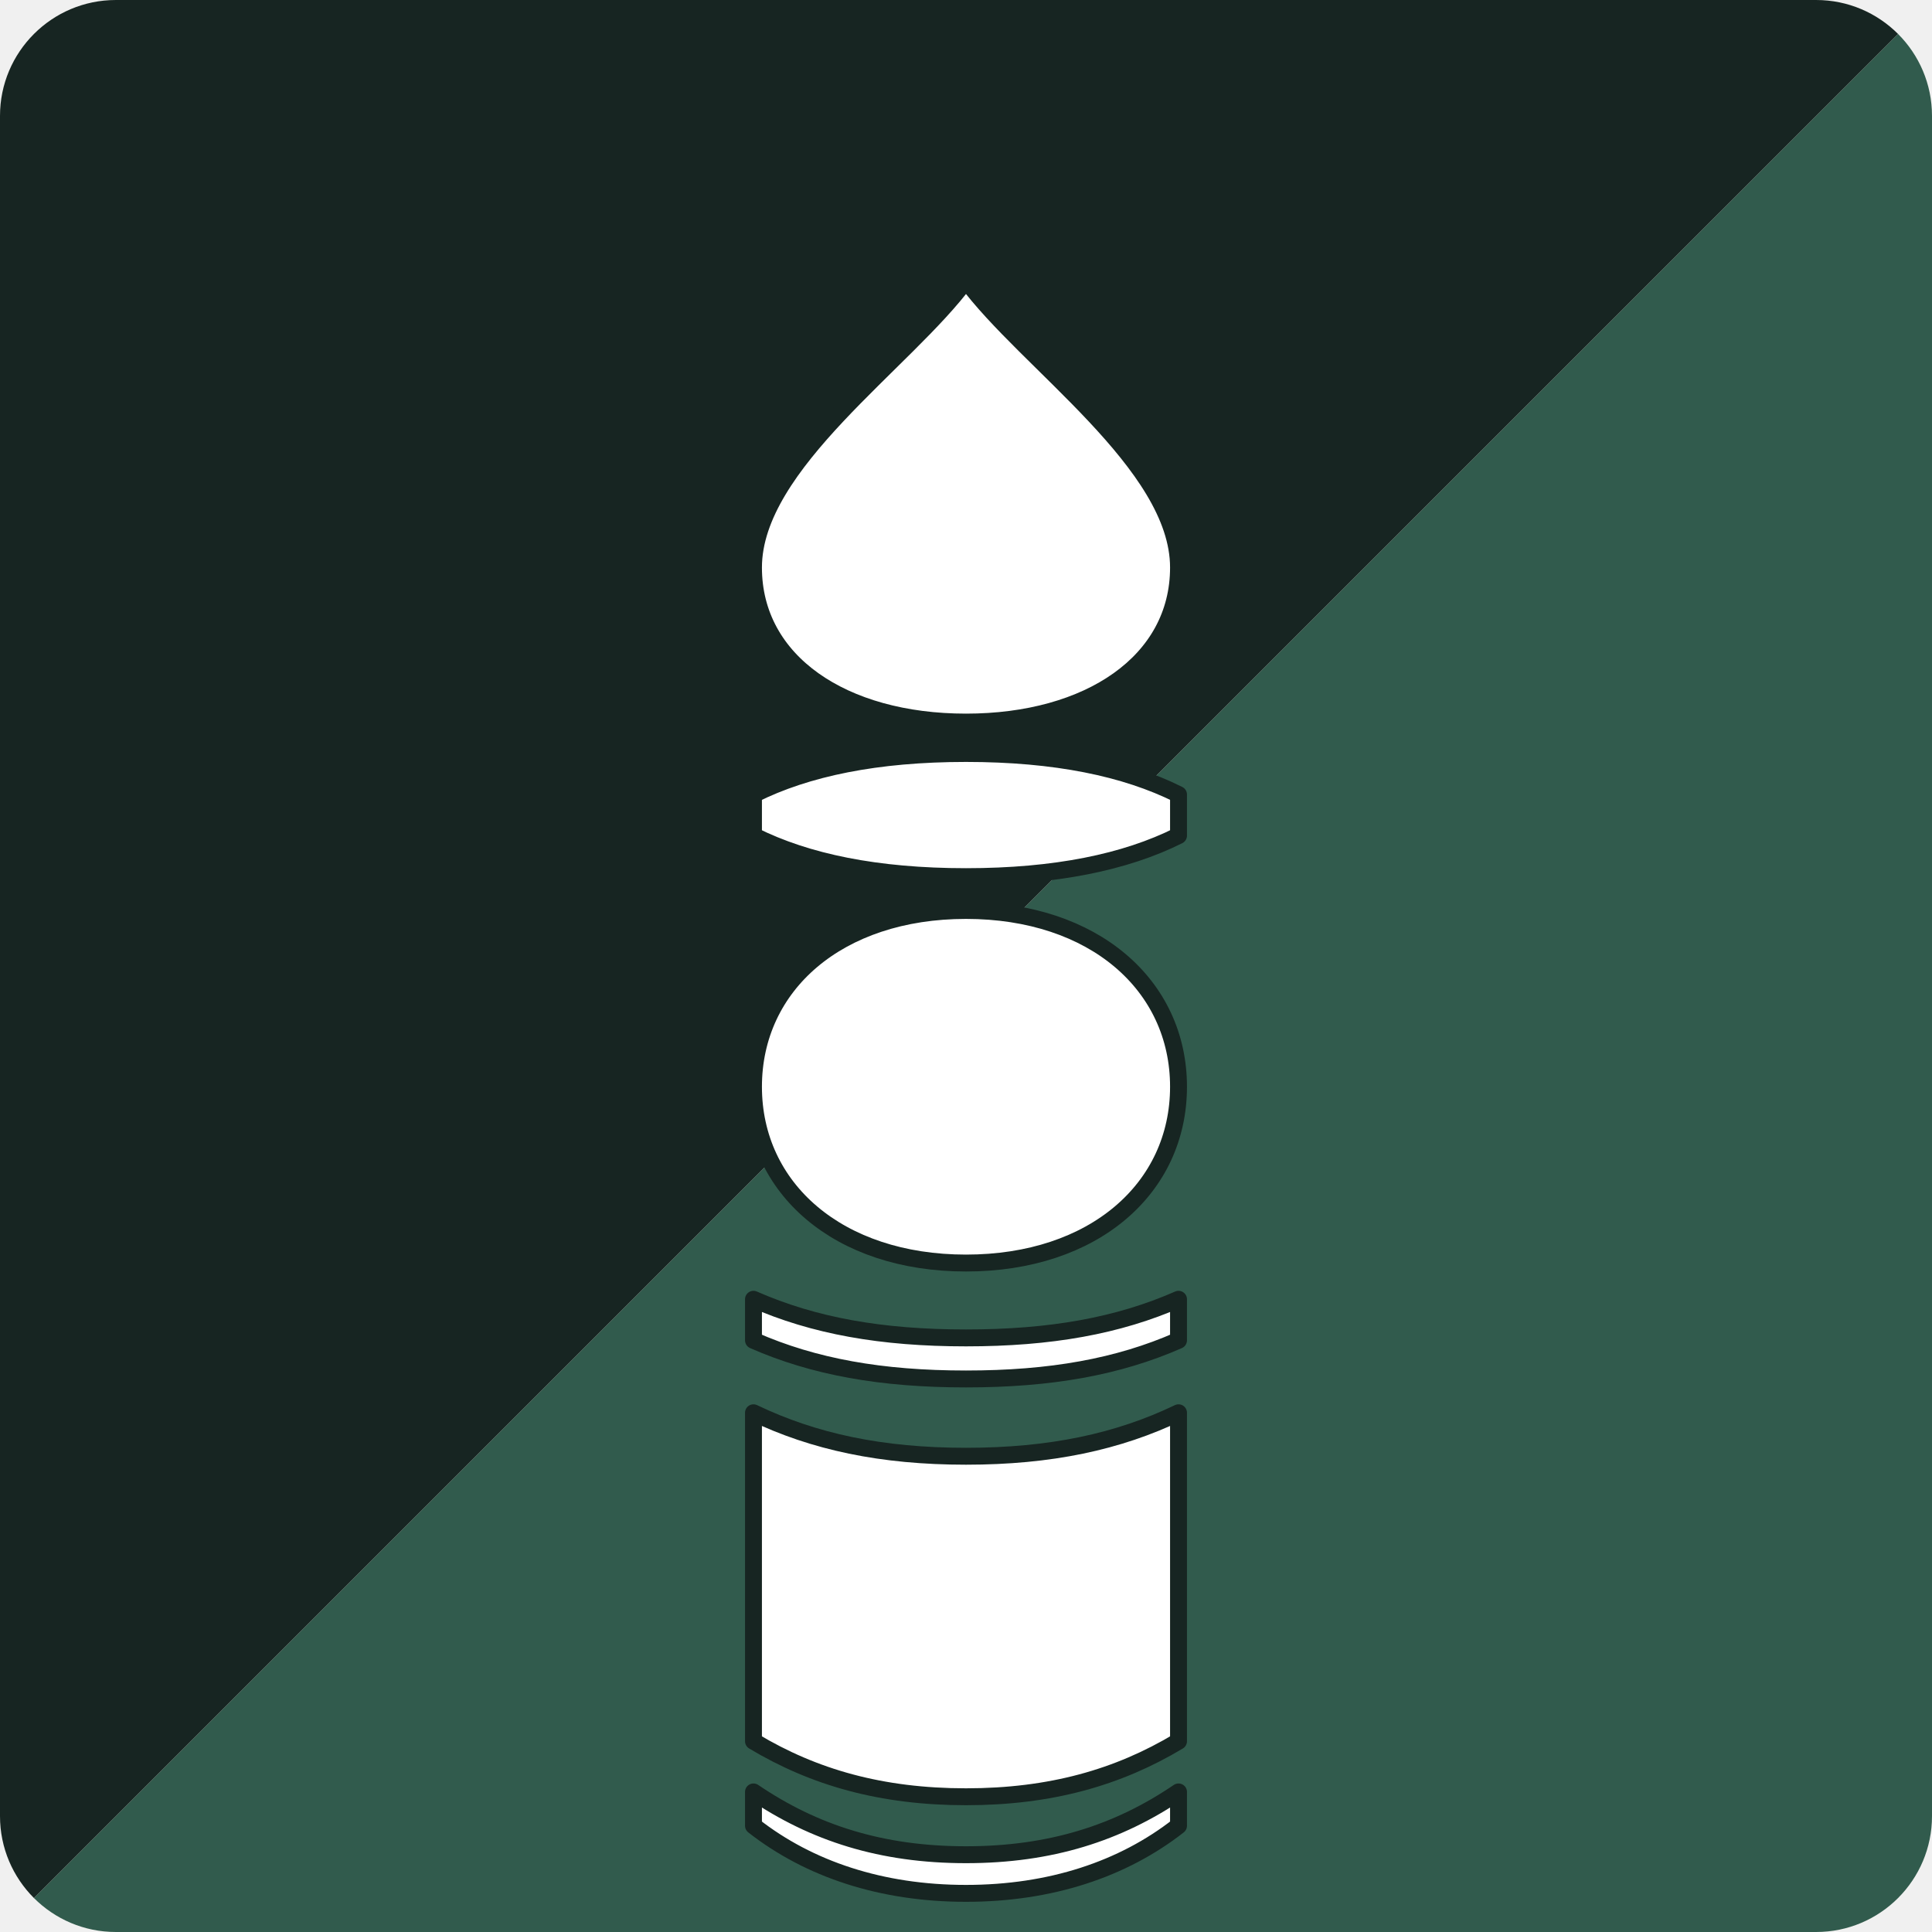
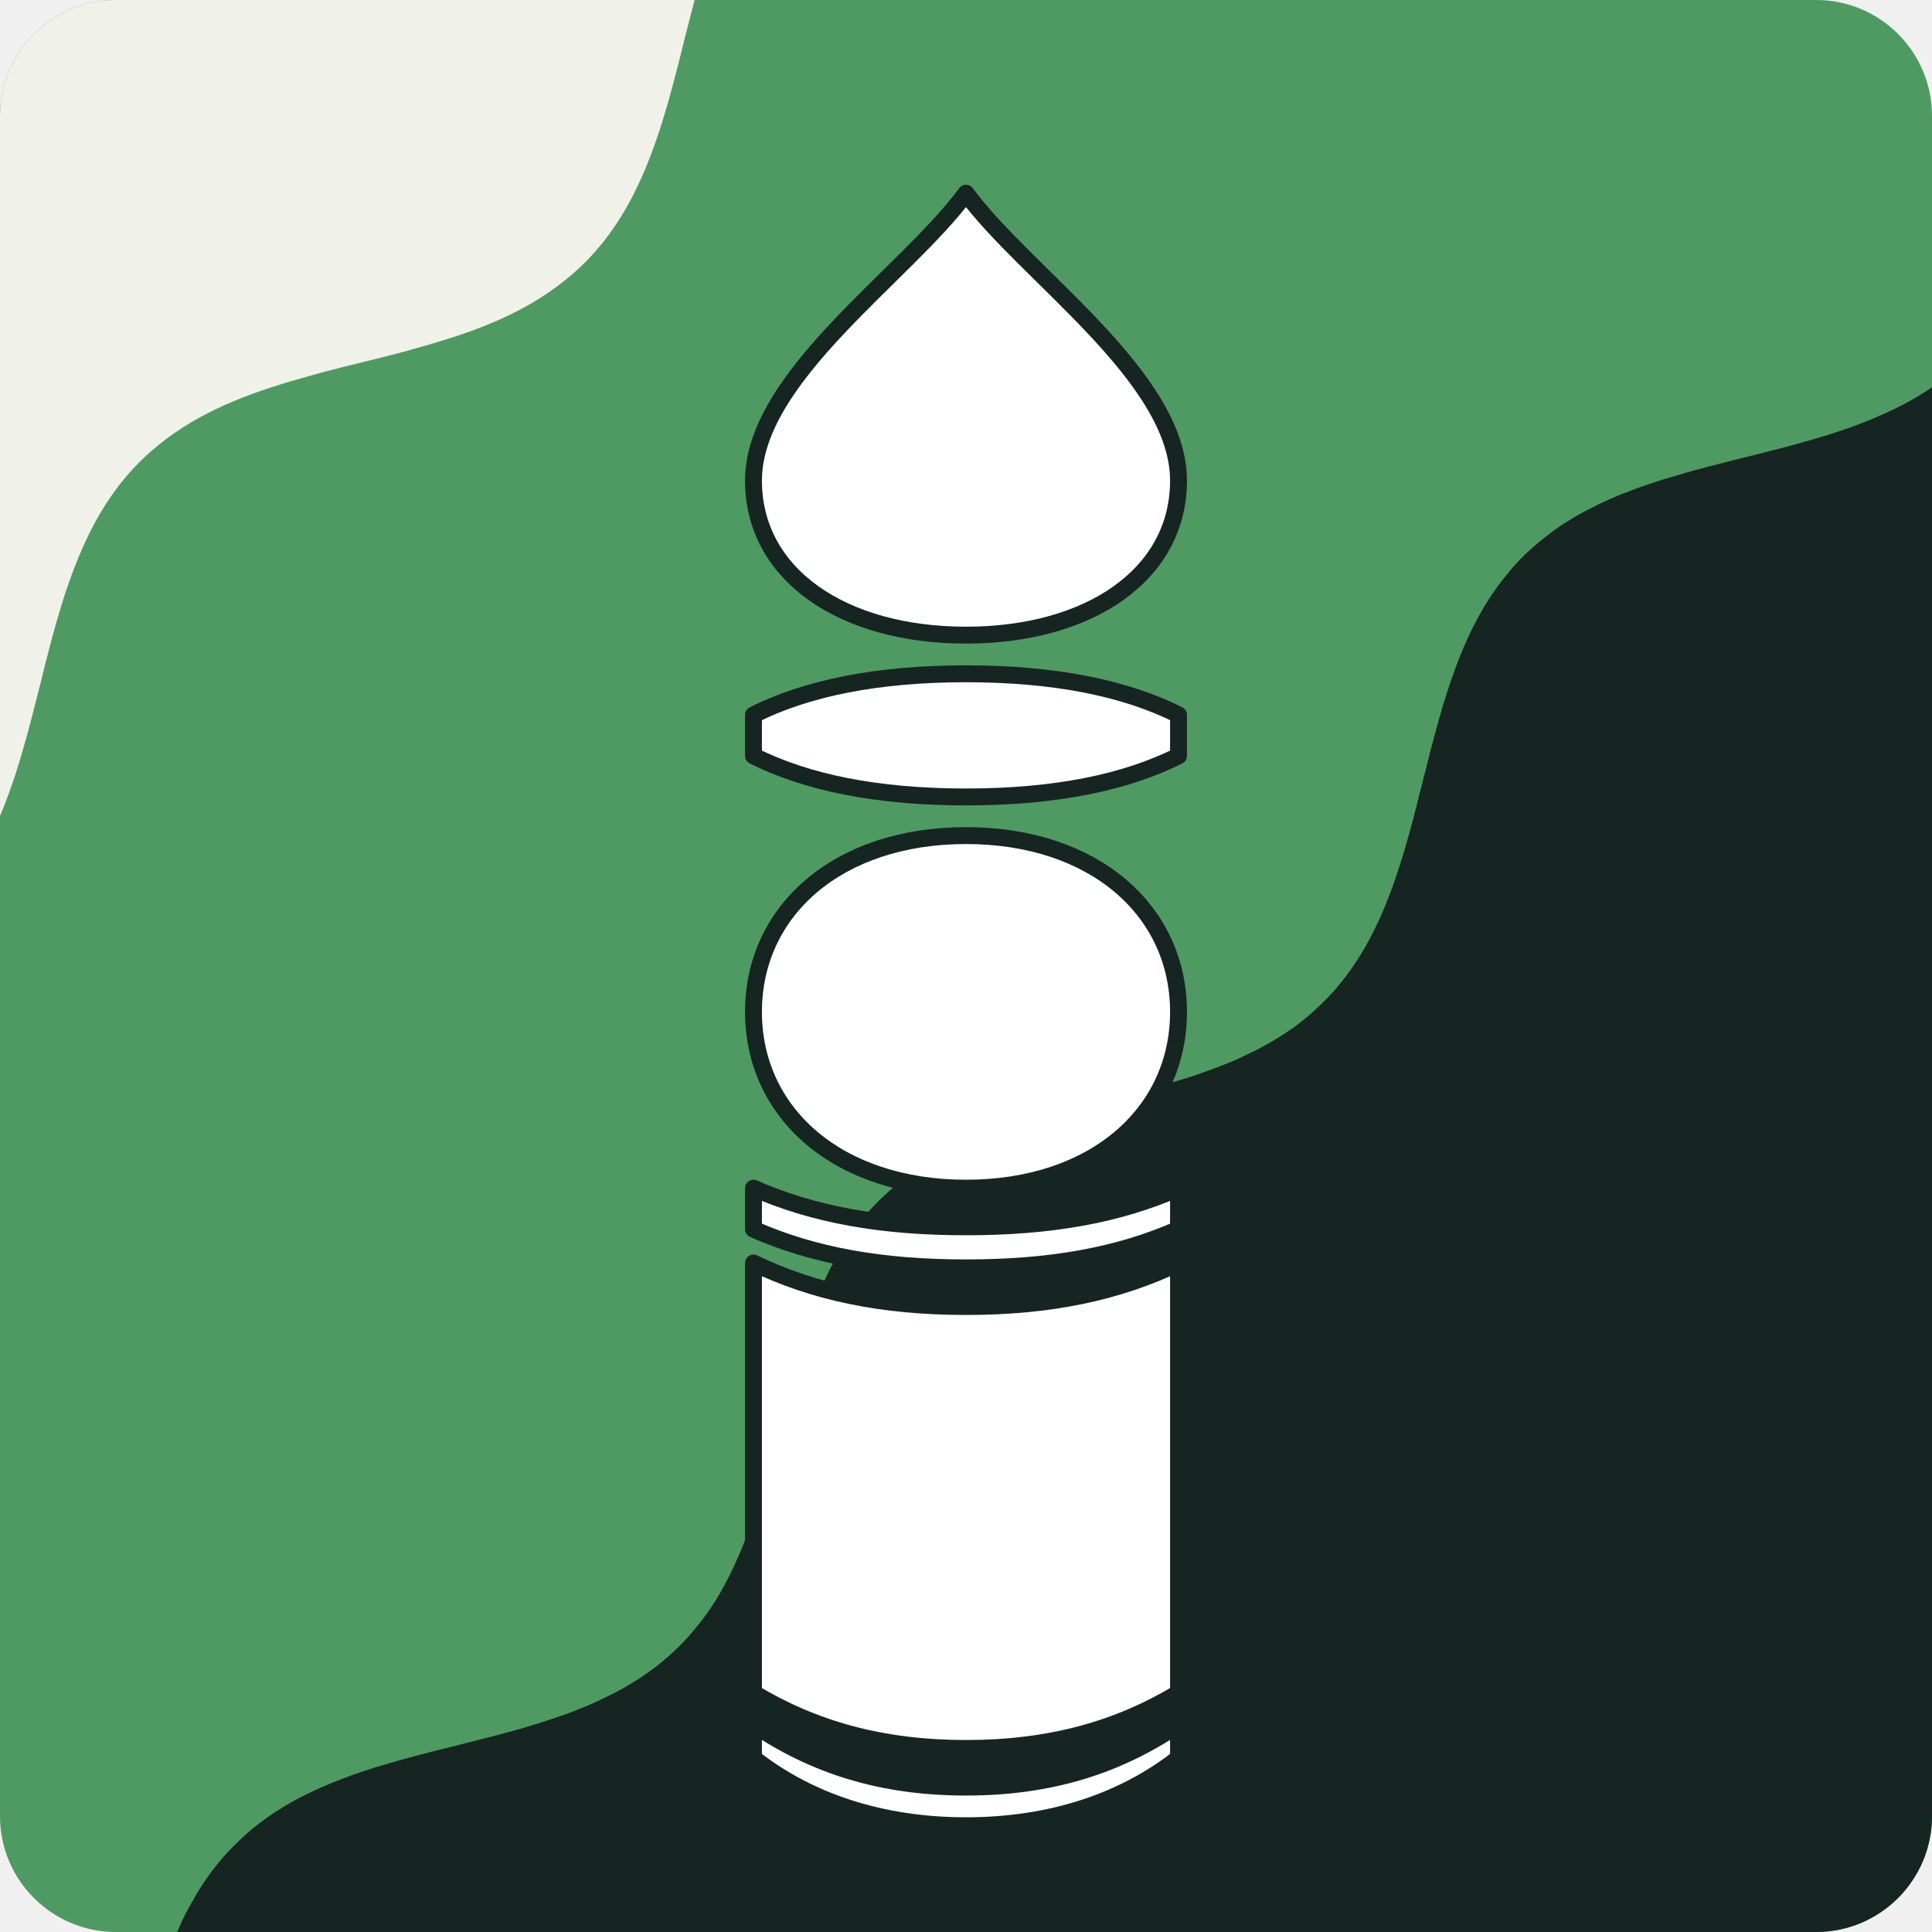
<svg xmlns="http://www.w3.org/2000/svg" viewBox="0 0 800 800" role="img" aria-labelledby="title desc">
  <defs>
    <clipPath id="canvas">
      <rect width="800" height="800" rx="48" />
    </clipPath>
  </defs>
  <g clip-path="url(#canvas)">
-     <path fill="#F0F1E9" d="M0 0h800v800H0z" />
-     <path fill="#315B4D" d="M800 0v800H0z" />
-     <path fill="#172522" d="M800 0 0 800V0z" />
+     <path fill="#4F9A63" d="M0 0h800v800H0z" />
+     <path fill="#172522" d="M850.4 77.6C849.8 79.7 848.1 86 846.8 90.1C845.5 94.1 844.2 98.2 842.7 102.1C841.3 106 839.7 109.8 838 113.5C836.4 117.2 834.6 120.8 832.7 124.2C830.7 127.7 828.7 131 826.5 134.1C824.3 137.3 821.9 140.3 819.4 143.2C816.9 146 814.3 148.8 811.5 151.3C808.6 153.9 805.7 156.3 802.6 158.5C799.5 160.8 796.2 162.9 792.8 164.9C789.4 166.9 785.9 168.7 782.2 170.4C778.6 172.1 774.8 173.7 770.9 175.2C767.1 176.7 763.1 178.1 759 179.4C755 180.7 750.8 181.9 746.6 183.1C742.5 184.3 738.2 185.4 733.9 186.5C729.7 187.6 725.4 188.7 721.1 189.7C716.8 190.8 712.5 191.9 708.2 193C704 194.1 699.7 195.2 695.6 196.5C691.4 197.7 687.3 198.9 683.3 200.3C679.3 201.6 675.3 203.1 671.5 204.6C667.7 206.1 664 207.8 660.4 209.6C656.8 211.4 653.3 213.2 650 215.3C646.7 217.3 643.5 219.5 640.5 221.9C637.4 224.2 634.6 226.7 631.8 229.3C629.1 231.9 626.5 234.7 624.1 237.7C621.7 240.6 619.4 243.7 617.3 246.9C615.1 250.2 613.1 253.6 611.3 257.1C609.4 260.6 607.7 264.2 606.1 268C604.5 271.7 603 275.6 601.6 279.6C600.2 283.5 598.9 287.6 597.6 291.7C596.4 295.8 595.2 300 594.1 304.2C592.9 308.5 591.8 312.8 590.8 317C589.7 321.3 588.6 325.6 587.5 329.9C586.4 334.2 585.4 338.5 584.2 342.7C583 346.9 581.9 351.1 580.6 355.2C579.3 359.3 578 363.3 576.6 367.3C575.1 371.2 573.6 375.1 572 378.8C570.3 382.5 568.6 386.1 566.7 389.6C564.8 393.1 562.8 396.4 560.6 399.6C558.5 402.8 556.1 405.9 553.7 408.8C551.2 411.7 548.6 414.4 545.8 417C543.1 419.6 540.1 422.1 537.1 424.4C534 426.7 530.8 428.8 527.4 430.8C524.1 432.8 520.6 434.7 516.9 436.4C513.3 438.2 509.6 439.8 505.7 441.3C501.9 442.8 497.9 444.2 493.9 445.6C489.8 446.9 485.7 448.1 481.5 449.3C477.4 450.5 473.1 451.6 468.9 452.8C464.6 453.9 460.3 454.9 456 456C451.7 457.1 447.4 458.1 443.2 459.3C438.9 460.4 434.6 461.5 430.5 462.7C426.3 463.9 422.2 465.1 418.1 466.4C414.1 467.8 410.1 469.2 406.3 470.7C402.4 472.2 398.7 473.8 395.1 475.6C391.5 477.3 387.9 479.2 384.6 481.2C381.2 483.2 378 485.4 374.9 487.7C371.9 490 369 492.4 366.2 495C363.4 497.6 360.8 500.3 358.3 503.2C355.9 506.1 353.6 509.2 351.4 512.4C349.2 515.6 347.2 518.9 345.3 522.4C343.4 525.9 341.7 529.5 340 533.2C338.4 537 336.9 540.8 335.4 544.7C334 548.7 332.7 552.7 331.4 556.8C330.1 560.9 329 565.1 327.8 569.3C326.7 573.5 325.6 577.8 324.5 582.1C323.4 586.4 322.4 590.7 321.3 595C320.2 599.3 319.1 603.5 318 607.8C316.8 612 315.7 616.2 314.4 620.3C313.2 624.4 311.9 628.5 310.4 632.5C309 636.4 307.6 640.3 305.9 644.1C304.3 647.8 302.6 651.5 300.7 655C298.9 658.5 296.9 661.9 294.8 665.1C292.6 668.3 290.4 671.4 287.9 674.3C285.5 677.3 282.9 680.1 280.2 682.7C277.5 685.3 274.6 687.8 271.5 690.2C268.5 692.5 265.3 694.7 262 696.7C258.7 698.8 255.2 700.7 251.6 702.4C248 704.2 244.3 705.9 240.5 707.4C236.7 709 232.7 710.4 228.7 711.7C224.7 713.1 220.6 714.3 216.4 715.6C212.3 716.8 208 717.9 203.8 719C199.5 720.1 195.2 721.2 190.9 722.3C186.7 723.4 182.3 724.4 178.1 725.5C173.8 726.6 169.6 727.7 165.4 728.9C161.2 730.1 157 731.3 153 732.6C148.9 733.9 144.9 735.3 141.1 736.8C137.2 738.3 133.4 739.9 129.8 741.6C126.1 743.3 122.6 745.1 119.2 747.1C115.8 749.1 112.5 751.2 109.4 753.5C106.3 755.7 103.4 758.1 100.6 760.7C97.8 763.3 95.1 766 92.6 768.8C90.1 771.7 87.7 774.7 85.5 777.9C83.3 781 81.3 784.3 79.4 787.8C77.4 791.2 75.6 794.8 74 798.5C72.3 802.2 70.8 806 69.3 809.9C67.8 813.8 66.5 817.9 65.2 822C63.9 826 62.2 832.3 61.6 834.4L1400 1400z" />
+     <path fill="#F0F1E9" d="M339.5 -87.8C337.5 -86.2 331.3 -81.8 327.6 -78.4C323.9 -74.9 320.4 -71.3 317.2 -67.3C314.1 -63.4 311.2 -59.1 308.5 -54.7C305.8 -50.2 303.4 -45.5 301.2 -40.6C299 -35.7 297 -30.6 295.2 -25.3C293.3 -20 291.7 -14.6 290.1 -9C288.5 -3.5 287 2.2 285.6 7.8C284.1 13.5 282.7 19.2 281.3 24.9C279.8 30.6 278.4 36.2 276.8 41.8C275.2 47.3 273.6 52.8 271.7 58.1C269.9 63.3 267.9 68.5 265.7 73.4C263.5 78.3 261.1 83.1 258.5 87.5C255.8 92 252.9 96.3 249.8 100.2C246.6 104.2 243.2 107.9 239.5 111.3C235.8 114.7 231.8 117.9 227.6 120.8C223.4 123.7 218.9 126.4 214.2 128.8C209.6 131.2 204.6 133.4 199.5 135.4C194.4 137.4 189.1 139.2 183.6 140.9C178.2 142.6 172.6 144.1 167 145.7C161.4 147.2 155.7 148.6 150 150C144.3 151.4 138.6 152.8 133 154.3C127.4 155.9 121.8 157.4 116.4 159.1C110.9 160.8 105.6 162.6 100.5 164.6C95.4 166.6 90.4 168.8 85.8 171.2C81.1 173.6 76.6 176.3 72.4 179.2C68.2 182.1 64.2 185.3 60.5 188.7C56.8 192.1 53.4 195.8 50.2 199.8C47.1 203.7 44.2 208 41.5 212.5C38.9 216.9 36.5 221.7 34.3 226.6C32.1 231.5 30.1 236.7 28.3 241.9C26.4 247.2 24.8 252.7 23.2 258.2C21.6 263.8 20.2 269.4 18.7 275.1C17.3 280.8 15.9 286.5 14.4 292.2C13 297.8 11.5 303.5 9.9 309C8.3 314.6 6.7 320 4.8 325.3C3 330.6 1 335.7 -1.2 340.6C-3.4 345.5 -5.8 350.2 -8.5 354.7C-11.2 359.1 -14.1 363.4 -17.2 367.3C-20.4 371.3 -23.9 374.9 -27.6 378.4C-31.3 381.8 -37.5 386.2 -39.5 387.8L-300 -300z" />
    <g fill="#fff" stroke="#172522" stroke-width="7" stroke-linejoin="round">
-       <path d="M400 116c-25 34-88 76-88 119 0 39 37 64 88 64s88-25 88-64c0-43-63-85-88-119z" />
-       <path transform="translate(0 14)" d="M312 315c22-11 51-17 88-17s66 6 88 17v17c-22 11-51 17-88 17s-66-6-88-17z" />
-       <path transform="translate(0 20)" d="M400 357c-53 0-88 31-88 73s35 73 88 73 88-31 88-73-35-73-88-73z" />
-       <path transform="translate(0 27)" d="M312 511c25 11 53 16 88 16s63-5 88-16v17c-25 11-53 16-88 16s-63-5-88-16z" />
-       <path transform="translate(0 40)" d="M312 545c25 12 53 18 88 18s63-6 88-18v136c-25 15-53 23-88 23s-63-8-88-23z" />
-       <path transform="translate(0 52)" d="M312 690c25 17 53 26 88 26s63-9 88-26v14c-23 18-53 28-88 28s-65-10-88-28z" />
+       <path transform="translate(0 -36)" d="M400 116c-25 34-88 76-88 119 0 39 37 64 88 64s88-25 88-64c0-43-63-85-88-119z" />
+       <path transform="translate(0 -19)" d="M312 315c22-11 51-17 88-17s66 6 88 17v17c-22 11-51 17-88 17s-66-6-88-17z" />
+       <path transform="translate(0 -11)" d="M400 357c-53 0-88 31-88 73s35 73 88 73 88-31 88-73-35-73-88-73z" />
+       <path transform="translate(0 -19)" d="M312 511c25 11 53 16 88 16s63-5 88-16v17c-25 11-53 16-88 16s-63-5-88-16z" />
+       <path transform="translate(0 -22)" d="M312 545c25 12 53 18 88 18s63-6 88-18v178c-25 15-53 23-88 23s-63-8-88-23z" />
+       <path transform="translate(0 24)" d="M312 690c25 17 53 26 88 26s63-9 88-26v14c-23 18-53 28-88 28s-65-10-88-28z" />
    </g>
  </g>
</svg>
